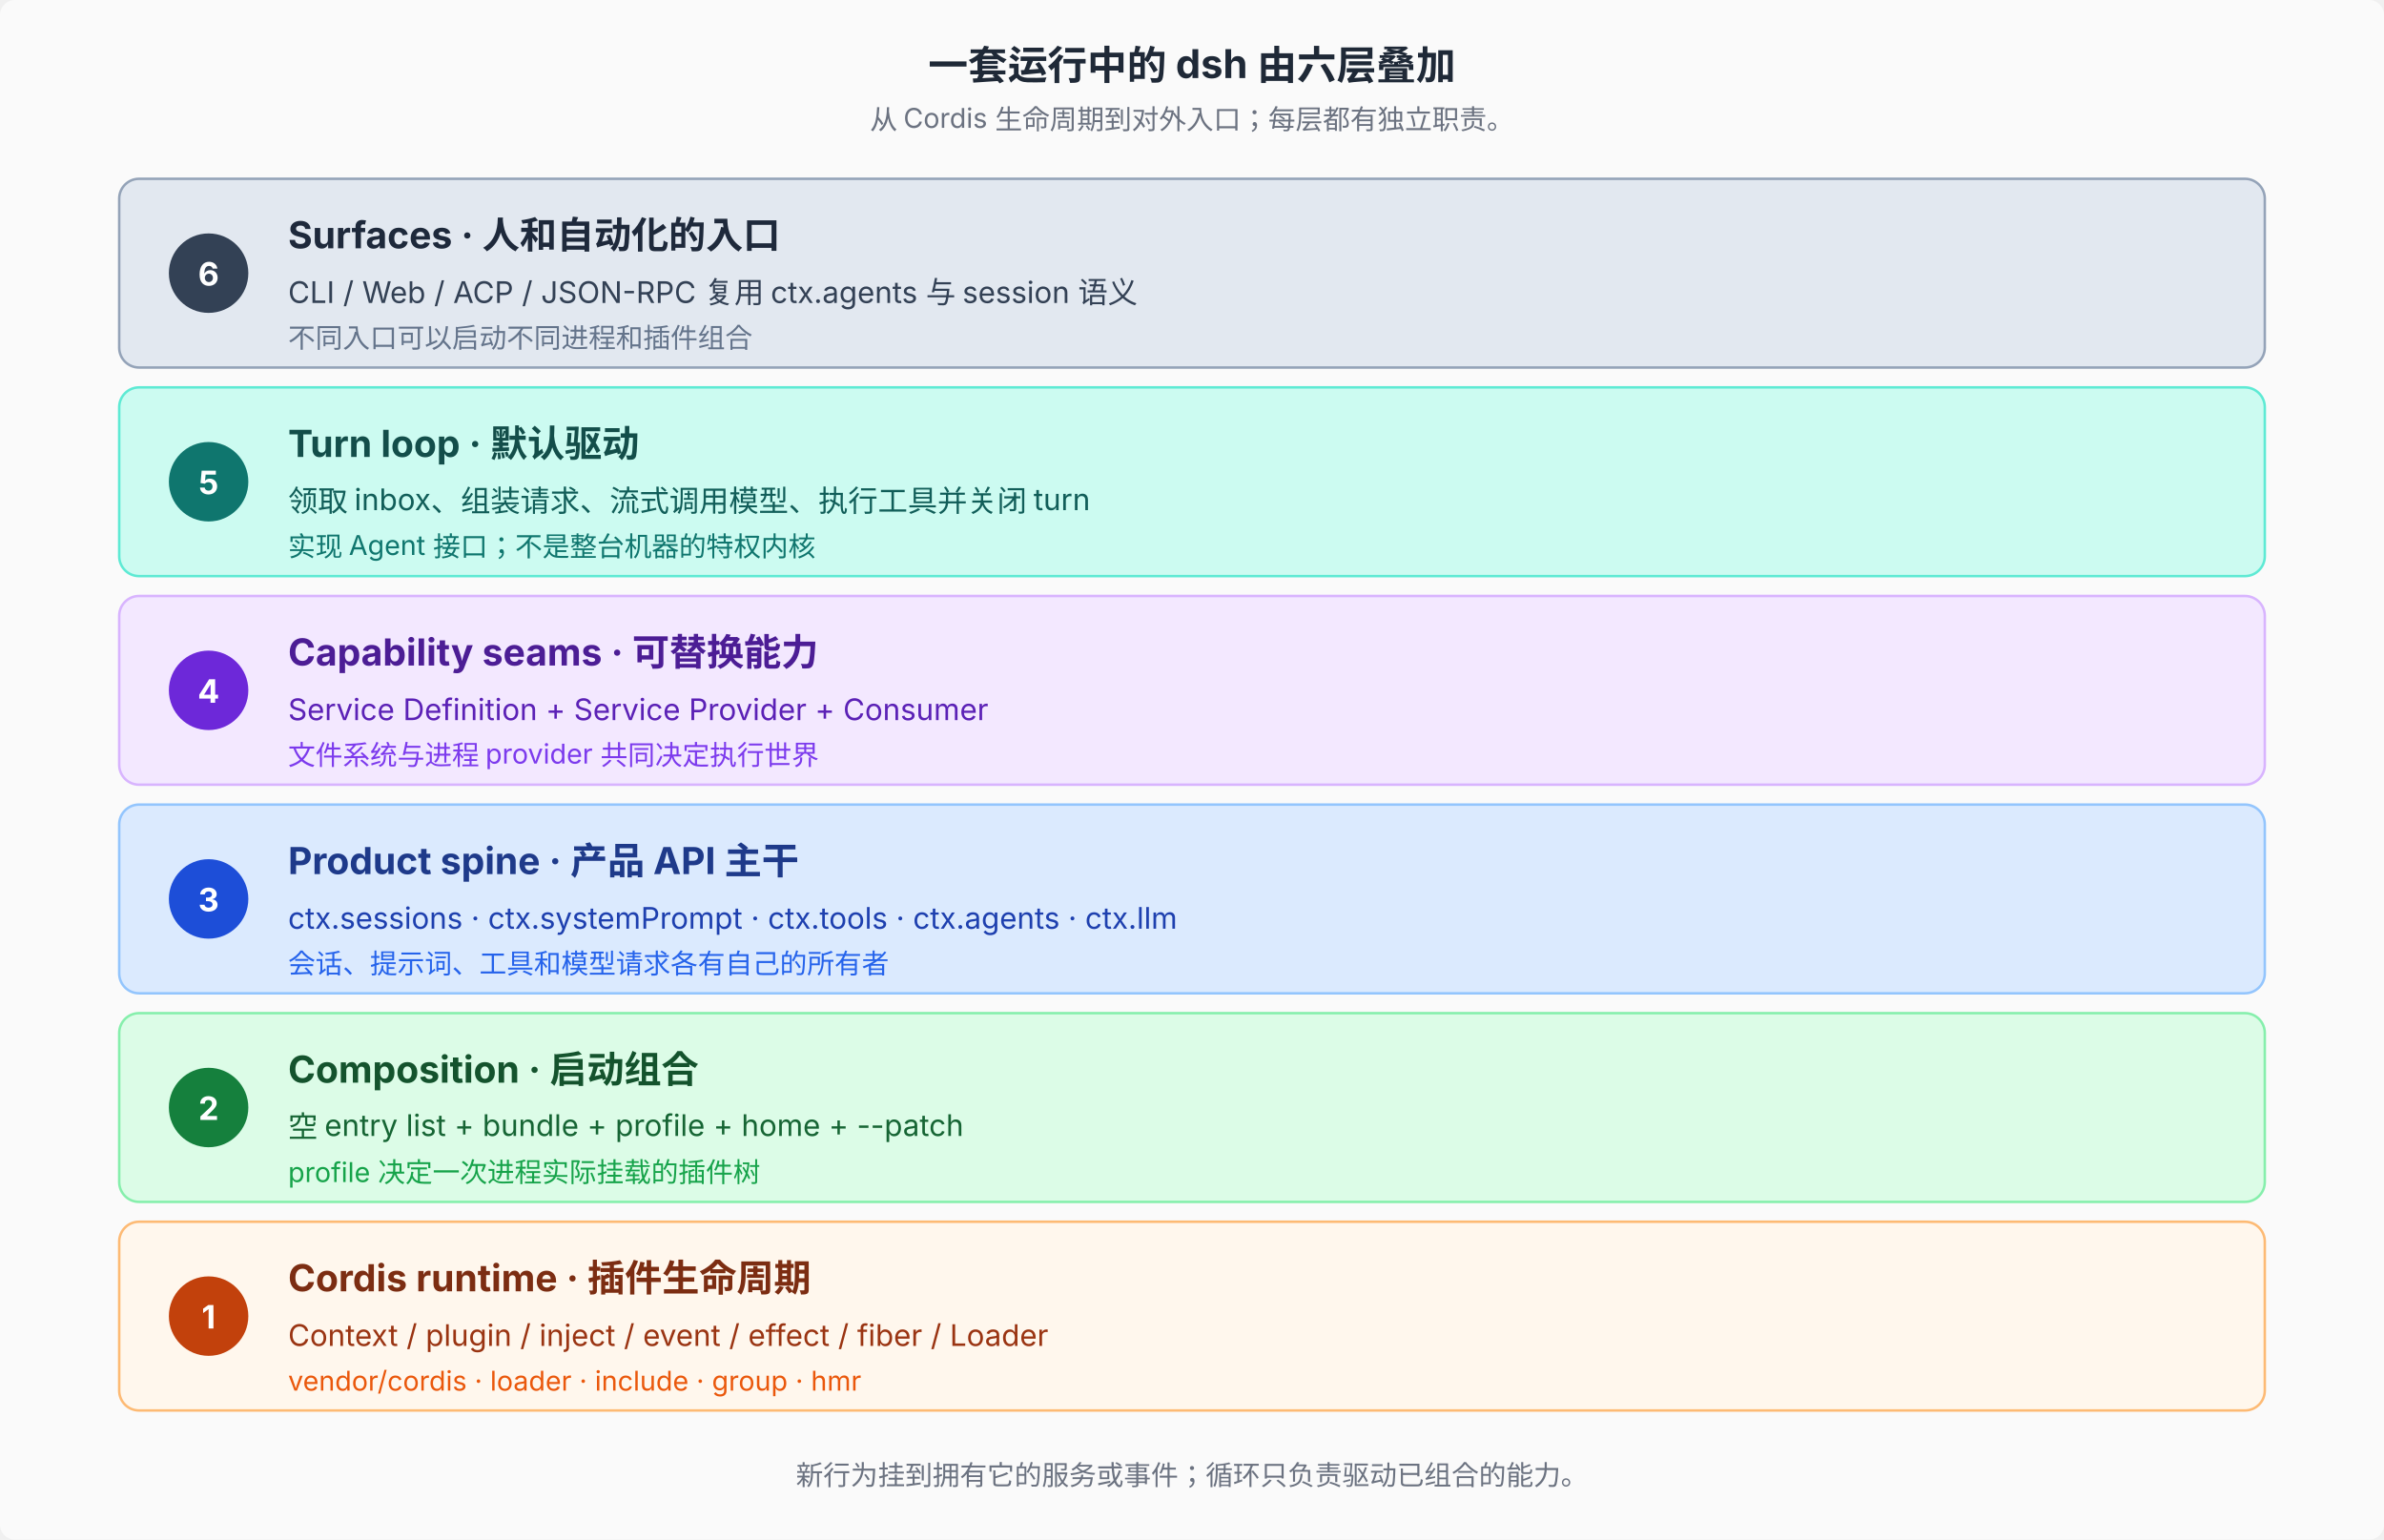
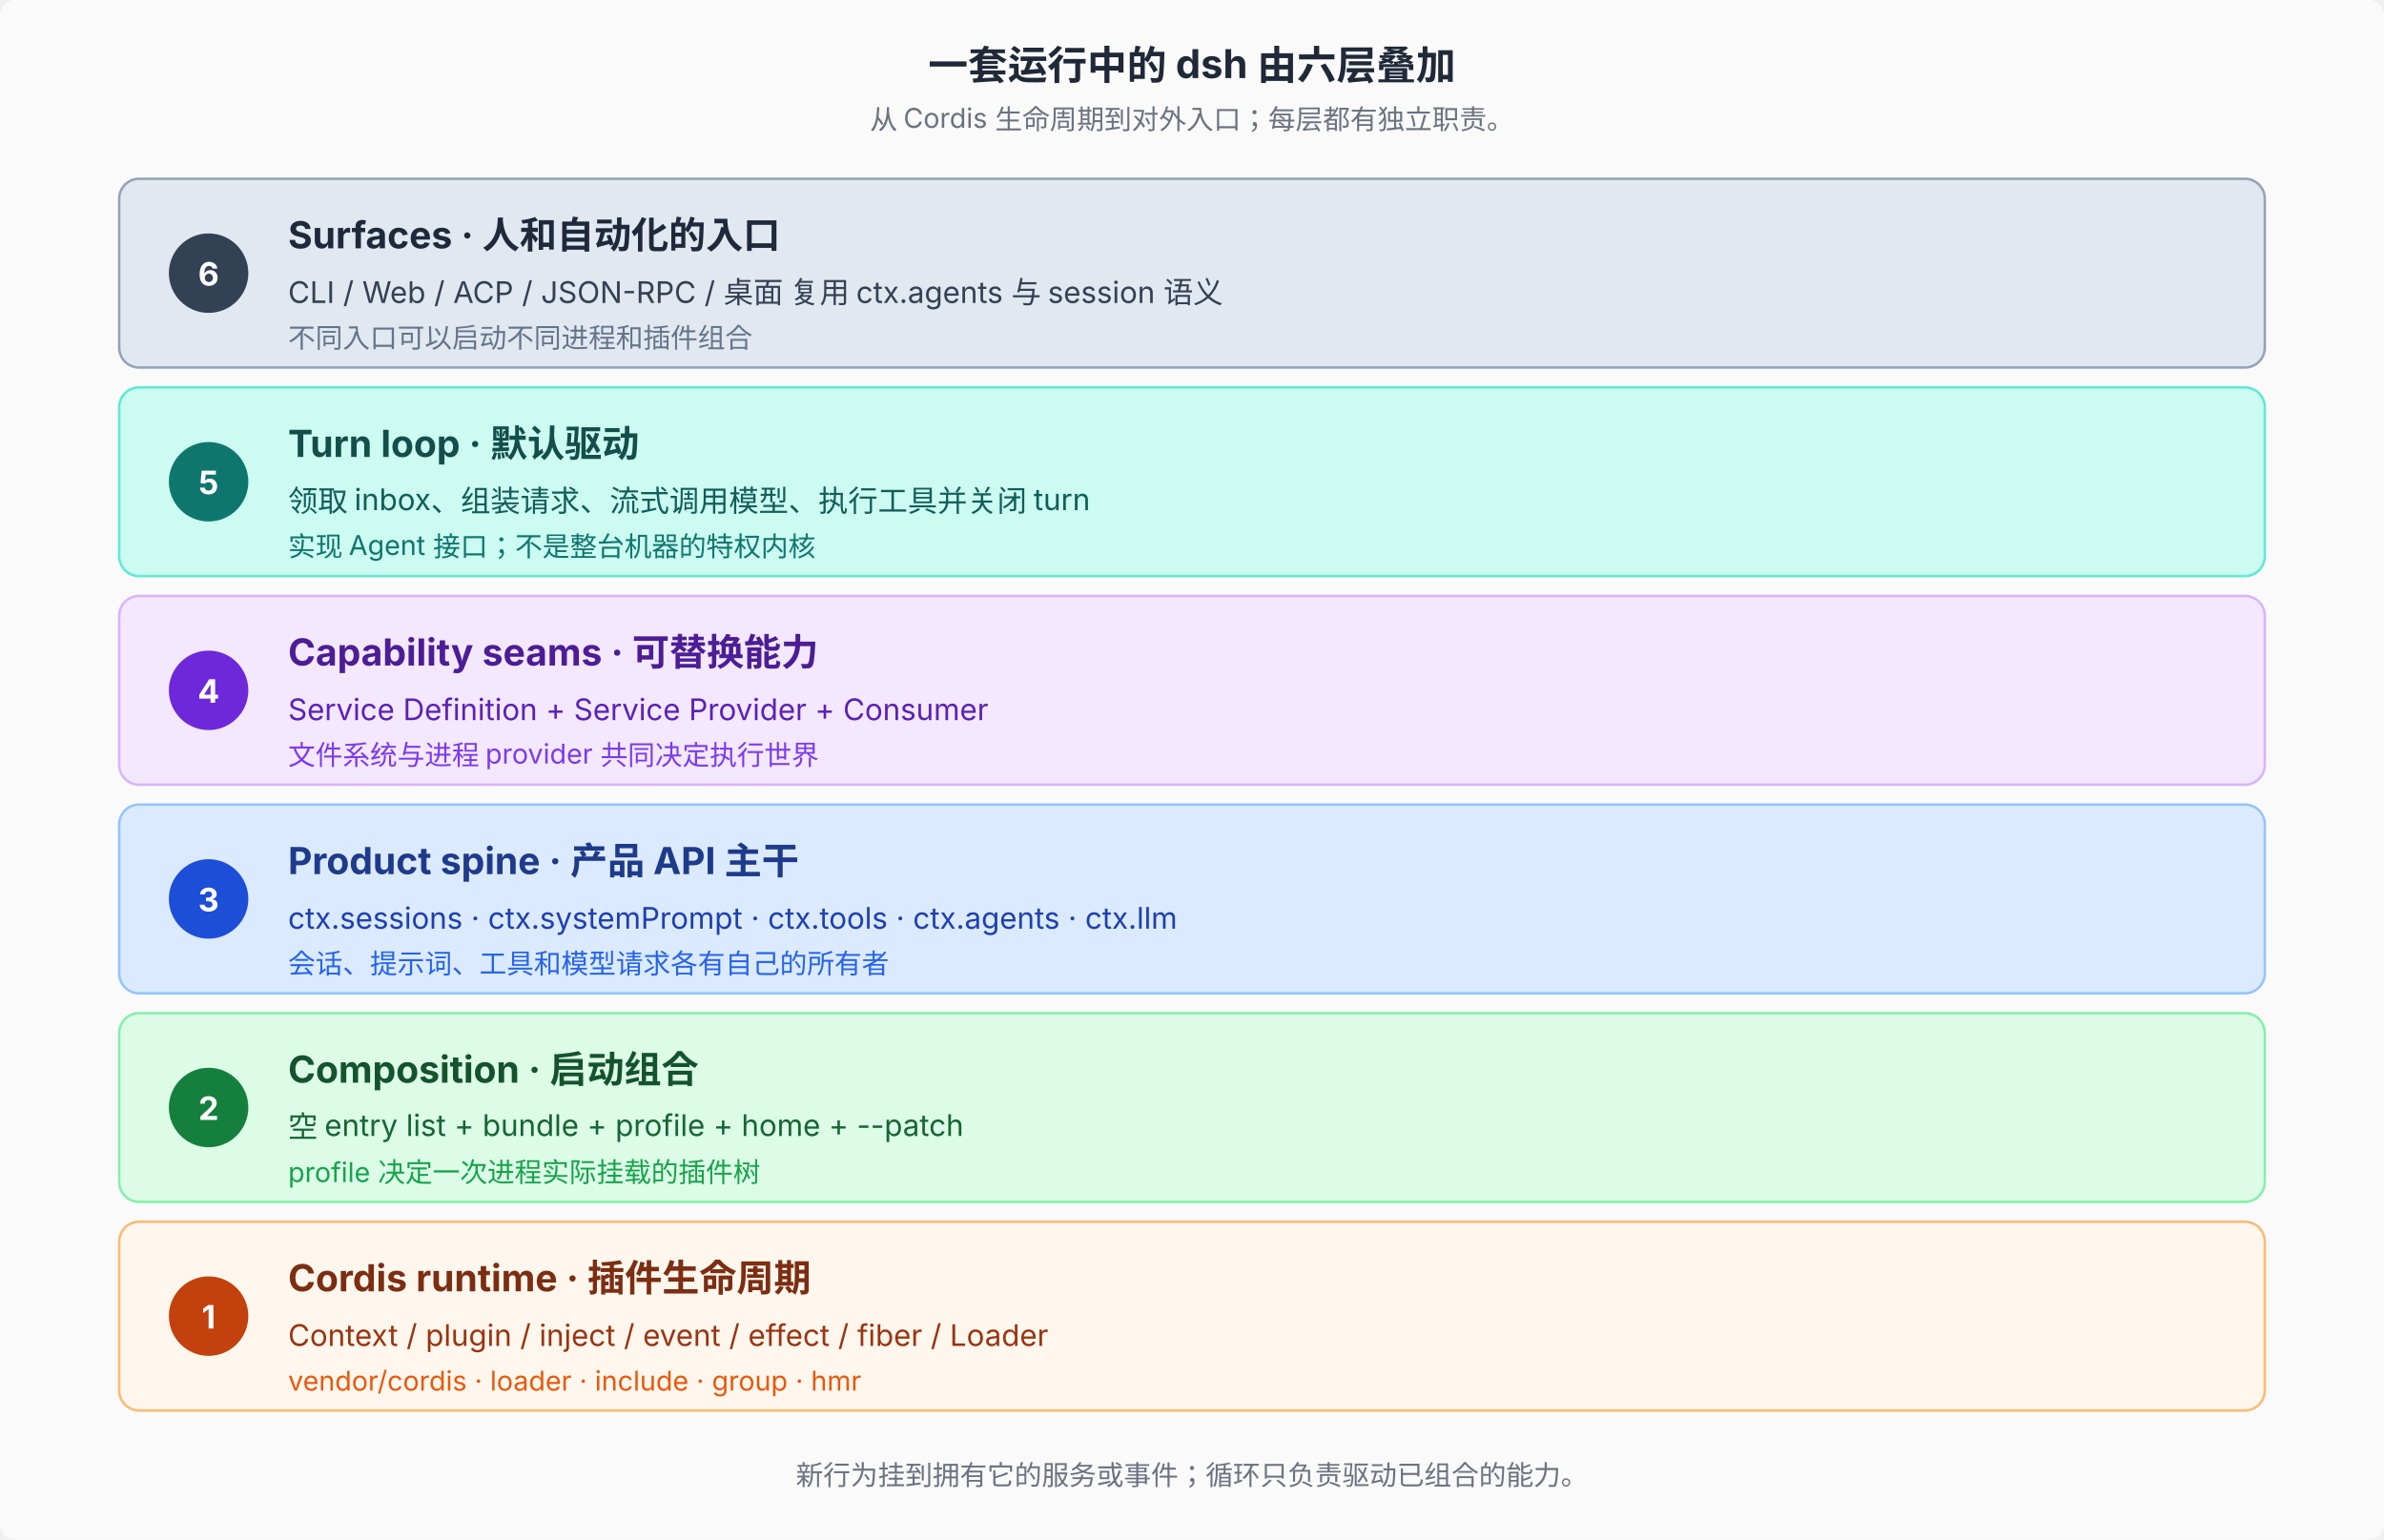
<svg xmlns="http://www.w3.org/2000/svg" viewBox="0 0 960 620" font-family="system-ui, -apple-system, 'PingFang SC', 'Noto Sans SC', sans-serif" font-size="12">
  <rect width="960" height="620" fill="#fafafa" rx="6" />
  <text x="480" y="32" text-anchor="middle" font-size="16" font-weight="700" fill="#1f2937">一套运行中的 dsh 由六层叠加</text>
  <text x="480" y="52" text-anchor="middle" font-size="11" fill="#6b7280">从 Cordis 生命周期到对外入口；每层都有独立职责。</text>
  <rect x="48" y="72" width="864" height="76" rx="8" fill="#e2e8f0" stroke="#94a3b8" />
  <circle cx="84" cy="110" r="16" fill="#334155" />
  <text x="84" y="115" text-anchor="middle" font-size="13" font-weight="700" fill="#fff">6</text>
  <text x="116" y="100" font-size="15" font-weight="700" fill="#1e293b">Surfaces · 人和自动化的入口</text>
-   <text x="116" y="122" fill="#334155">CLI / Web / ACP / JSON-RPC 复用 ctx.agents 与 session 语义</text>
+   <text x="116" y="122" fill="#334155">CLI / Web / ACP / JSON-RPC / 桌面 复用 ctx.agents 与 session 语义</text>
  <text x="116" y="140" font-size="11" fill="#64748b">不同入口可以启动不同进程和插件组合</text>
  <rect x="48" y="156" width="864" height="76" rx="8" fill="#ccfbf1" stroke="#5eead4" />
  <circle cx="84" cy="194" r="16" fill="#0f766e" />
  <text x="84" y="199" text-anchor="middle" font-size="13" font-weight="700" fill="#fff">5</text>
  <text x="116" y="184" font-size="15" font-weight="700" fill="#134e4a">Turn loop · 默认驱动</text>
  <text x="116" y="206" fill="#115e59">领取 inbox、组装请求、流式调用模型、执行工具并关闭 turn</text>
  <text x="116" y="224" font-size="11" fill="#0f766e">实现 Agent 接口；不是整台机器的特权内核</text>
  <rect x="48" y="240" width="864" height="76" rx="8" fill="#f3e8ff" stroke="#d8b4fe" />
  <circle cx="84" cy="278" r="16" fill="#6d28d9" />
  <text x="84" y="283" text-anchor="middle" font-size="13" font-weight="700" fill="#fff">4</text>
  <text x="116" y="268" font-size="15" font-weight="700" fill="#4c1d95">Capability seams · 可替换能力</text>
  <text x="116" y="290" fill="#5b21b6">Service Definition + Service Provider + Consumer</text>
  <text x="116" y="308" font-size="11" fill="#7c3aed">文件系统与进程 provider 共同决定执行世界</text>
  <rect x="48" y="324" width="864" height="76" rx="8" fill="#dbeafe" stroke="#93c5fd" />
  <circle cx="84" cy="362" r="16" fill="#1d4ed8" />
  <text x="84" y="367" text-anchor="middle" font-size="13" font-weight="700" fill="#fff">3</text>
  <text x="116" y="352" font-size="15" font-weight="700" fill="#1e3a8a">Product spine · 产品 API 主干</text>
  <text x="116" y="374" fill="#1e40af">ctx.sessions · ctx.systemPrompt · ctx.tools · ctx.agents · ctx.llm</text>
  <text x="116" y="392" font-size="11" fill="#2563eb">会话、提示词、工具和模型请求各有自己的所有者</text>
  <rect x="48" y="408" width="864" height="76" rx="8" fill="#dcfce7" stroke="#86efac" />
  <circle cx="84" cy="446" r="16" fill="#15803d" />
  <text x="84" y="451" text-anchor="middle" font-size="13" font-weight="700" fill="#fff">2</text>
  <text x="116" y="436" font-size="15" font-weight="700" fill="#14532d">Composition · 启动组合</text>
  <text x="116" y="458" fill="#166534">空 entry list + bundle + profile + home + --patch</text>
  <text x="116" y="476" font-size="11" fill="#16a34a">profile 决定一次进程实际挂载的插件树</text>
  <rect x="48" y="492" width="864" height="76" rx="8" fill="#fff7ed" stroke="#fdba74" />
  <circle cx="84" cy="530" r="16" fill="#c2410c" />
  <text x="84" y="535" text-anchor="middle" font-size="13" font-weight="700" fill="#fff">1</text>
  <text x="116" y="520" font-size="15" font-weight="700" fill="#7c2d12">Cordis runtime · 插件生命周期</text>
  <text x="116" y="542" fill="#9a3412">Context / plugin / inject / event / effect / fiber / Loader</text>
  <text x="116" y="560" font-size="11" fill="#ea580c">vendor/cordis · loader · include · group · hmr</text>
  <text x="480" y="598" text-anchor="middle" font-size="11" fill="#6b7280">新行为挂到拥有它的服务或事件；循环只负责驱动已组合的能力。</text>
</svg>
